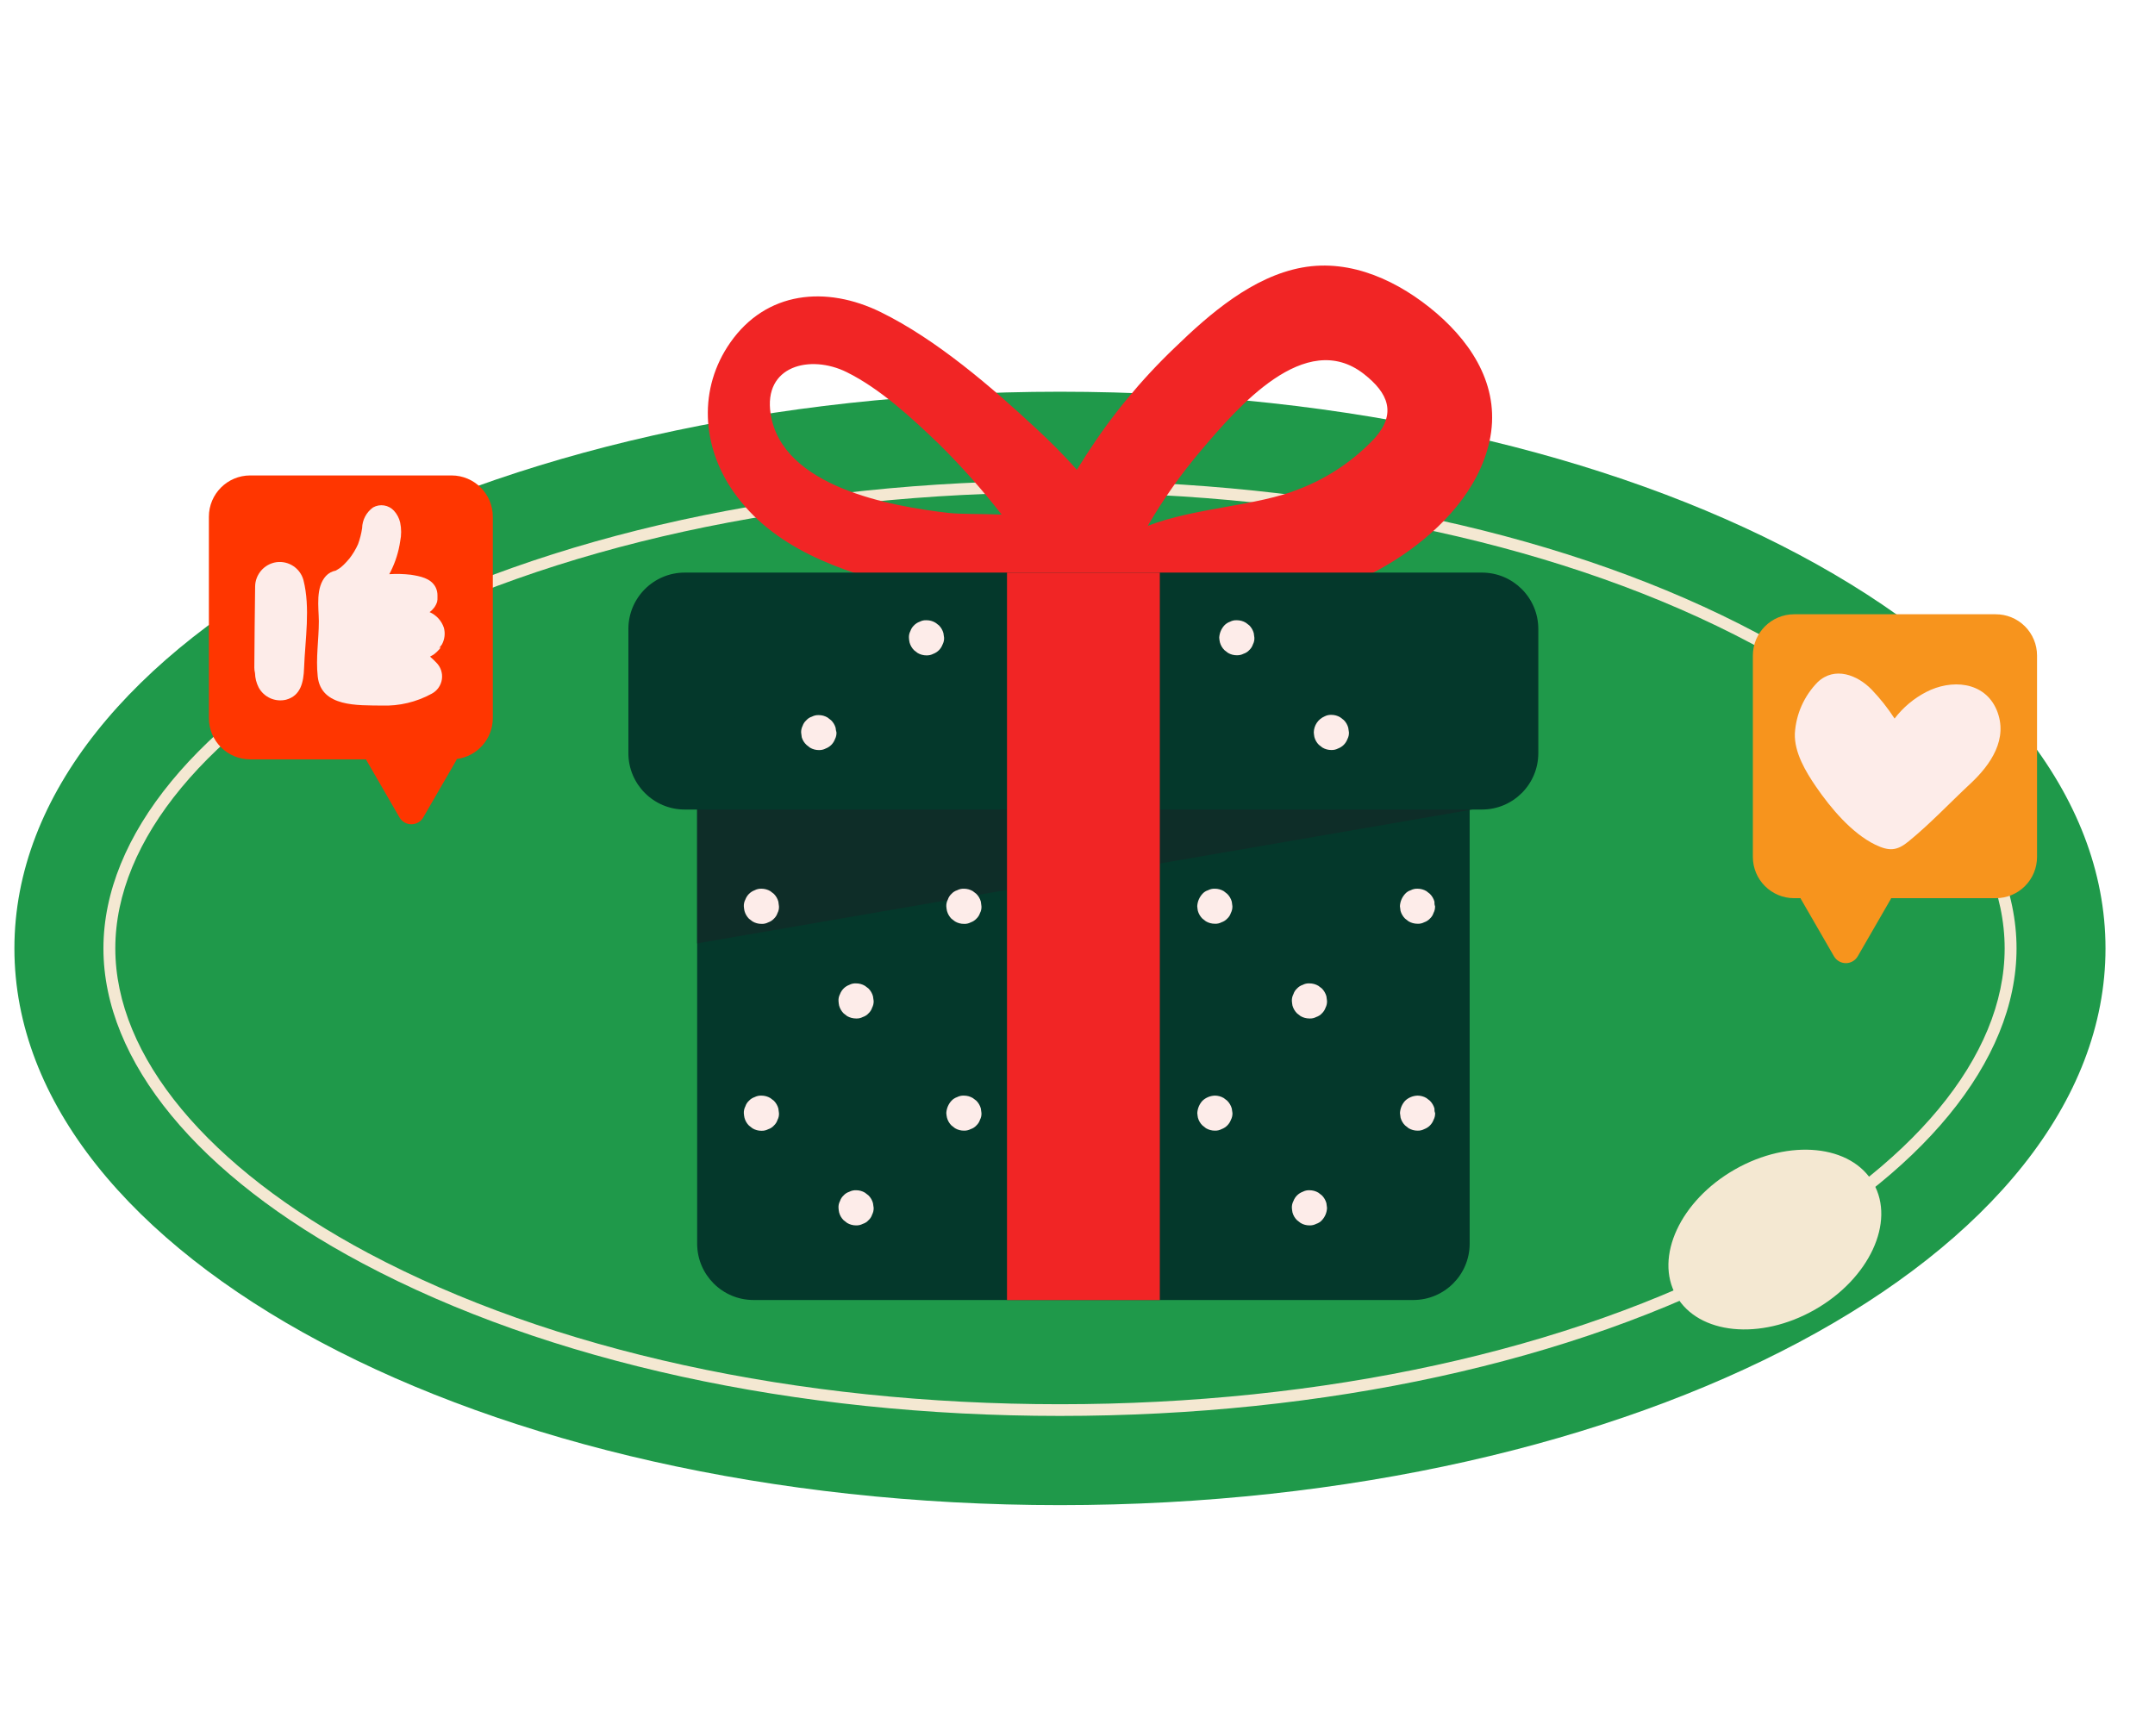
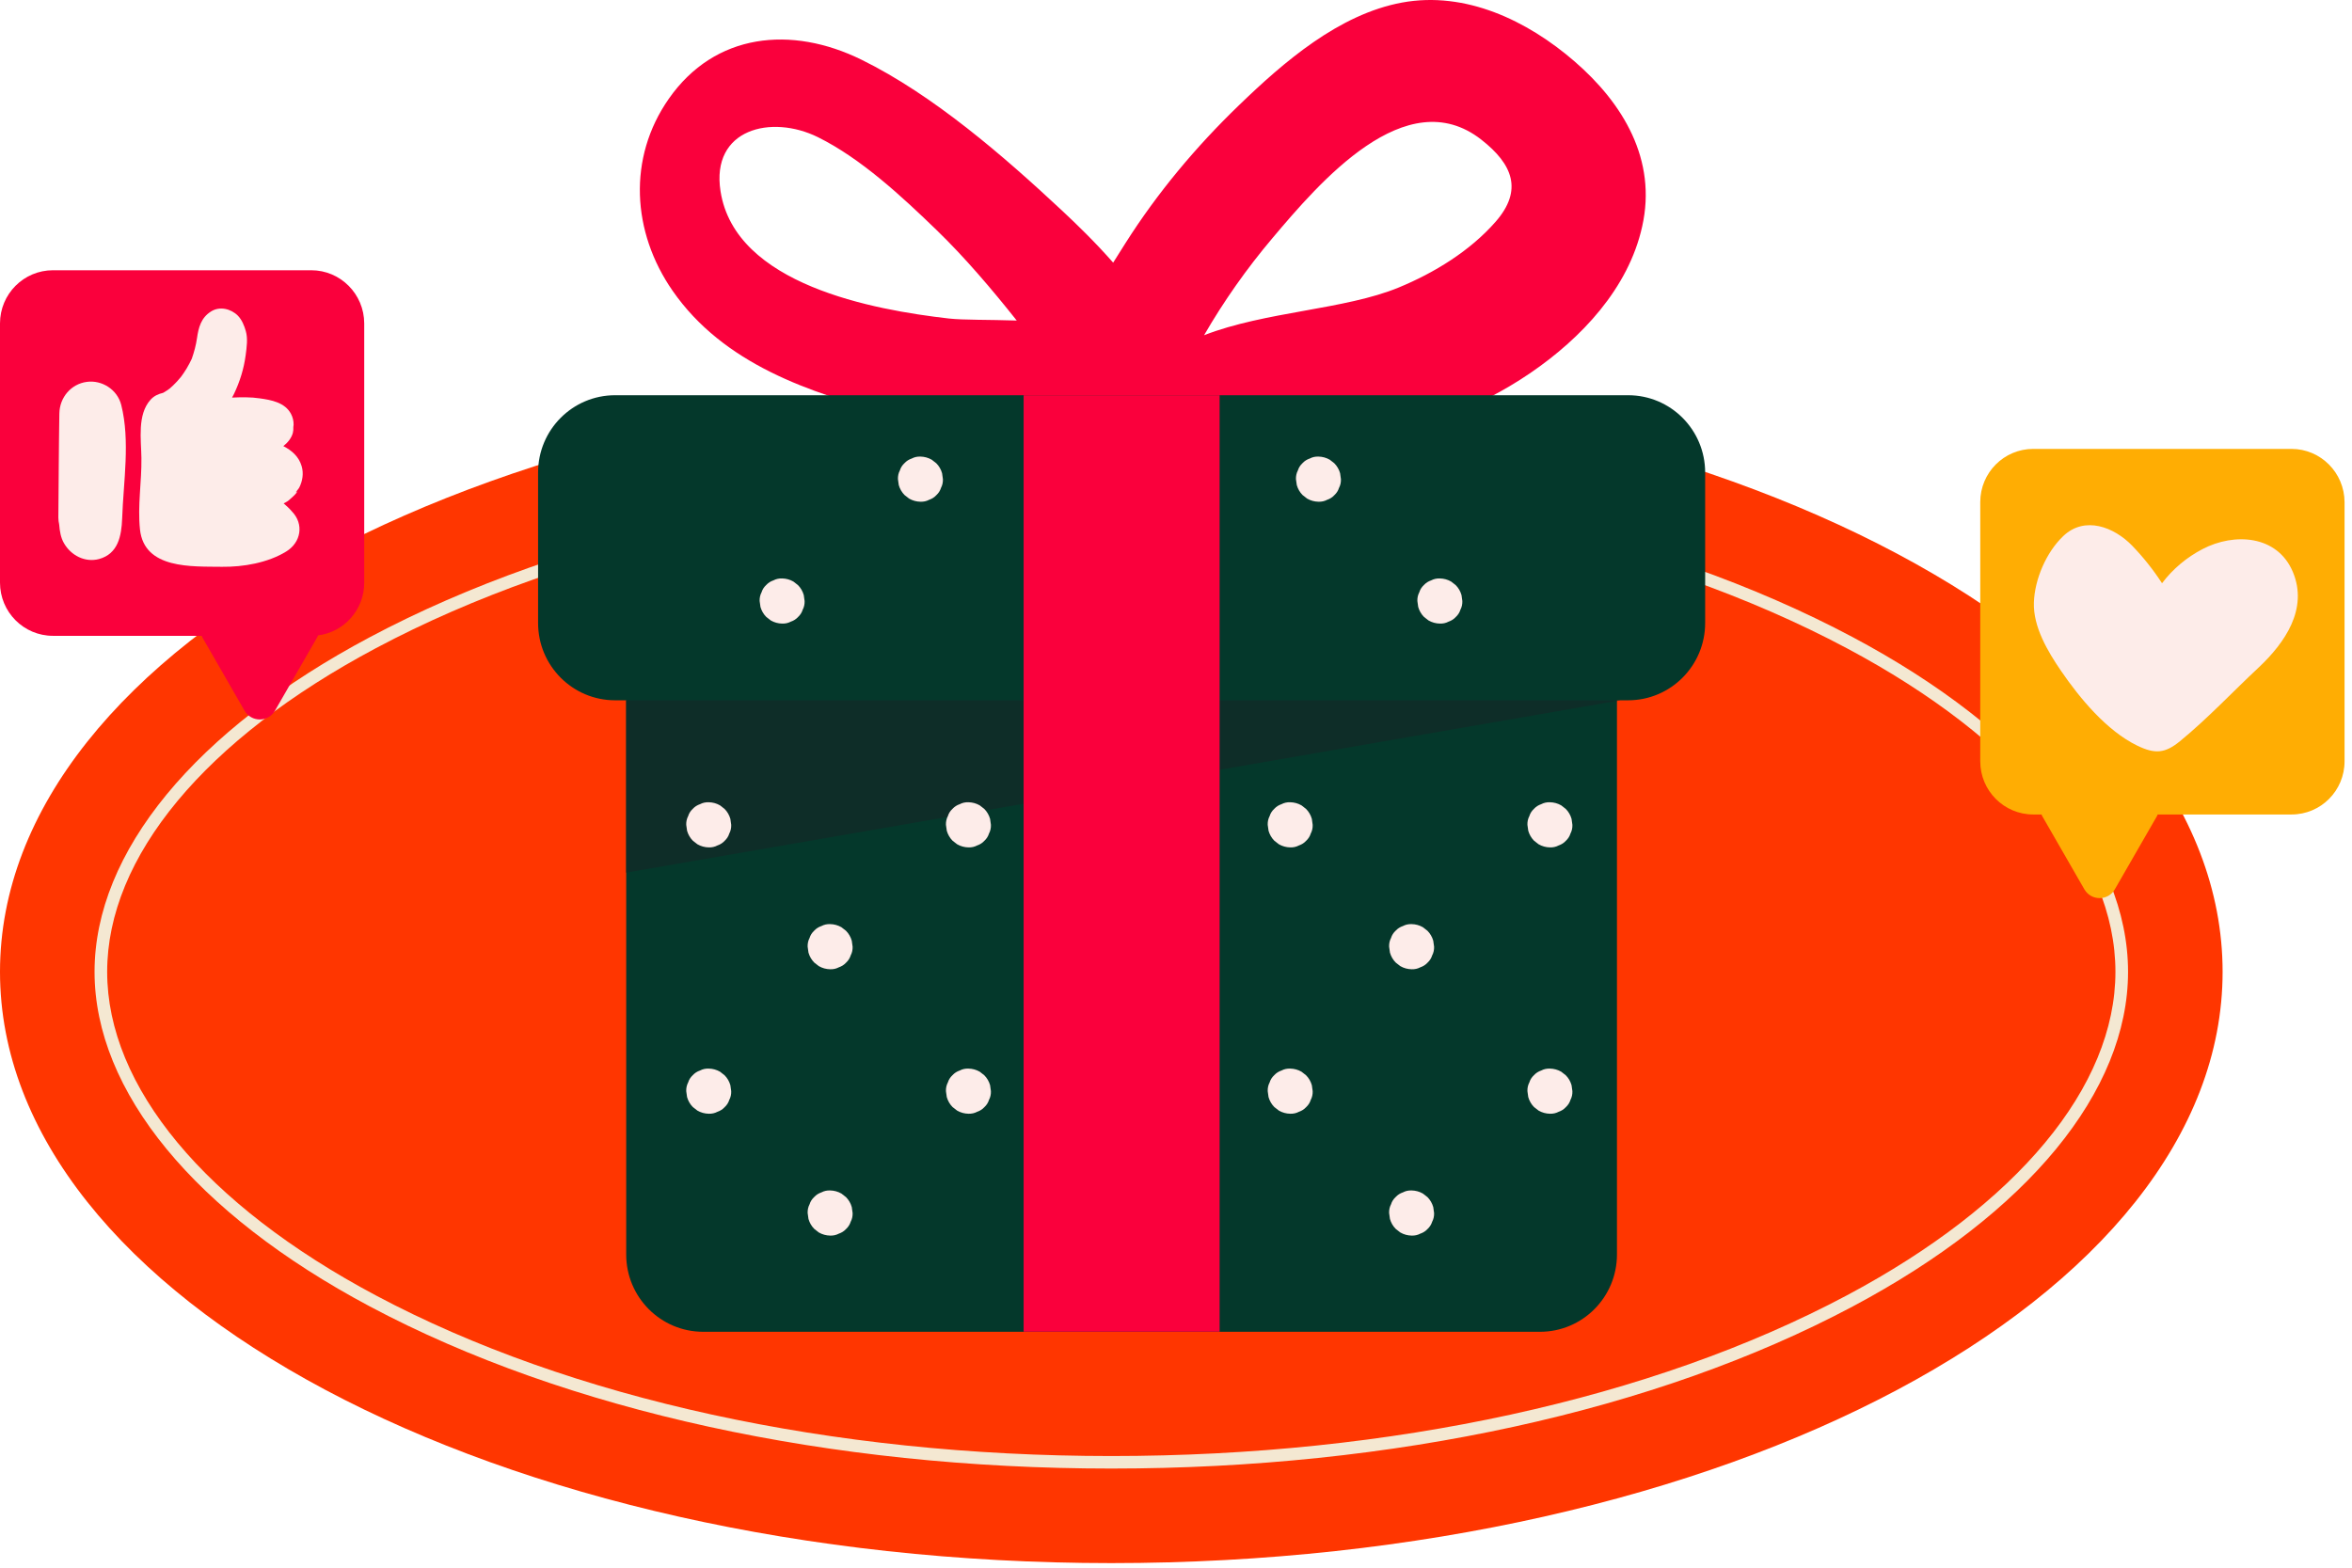
- <svg xmlns="http://www.w3.org/2000/svg" viewBox="0 0 350.04 281.87">
-   <defs>
-     <style>.cls-1{fill:#1f994a;}.cls-2{fill:#f4e8d2;}.cls-3{fill:#fdece9;}.cls-4{fill:#ff3600;}.cls-5{fill:#f12525;}.cls-6{fill:#04382b;}.cls-7{fill:#0e2d28;}.cls-8{fill:#f7941d;}</style>
-   </defs>
-   <g id="OBJECTS">
-     <ellipse class="cls-1" cx="172.17" cy="154.06" rx="169.83" ry="90.43" />
-     <path class="cls-2" d="M172.17,230c-43,0-83.26-8.8-113.29-24.79C32.14,191,16.8,172.35,16.8,154.06s15.34-36.95,42.08-51.19c30-16,70.26-24.79,113.29-24.79s83.27,8.8,113.3,24.79c26.74,14.24,42.08,32.9,42.08,51.19S312.21,191,285.47,205.25C255.44,221.24,215.21,230,172.17,230Zm0-150c-42.72,0-82.63,8.72-112.38,24.56-26.1,13.9-41.06,31.94-41.06,49.49s15,35.59,41.06,49.49c29.75,15.84,69.66,24.56,112.38,24.56s82.64-8.72,112.39-24.56c26.09-13.9,41.06-31.94,41.06-49.49s-15-35.59-41.06-49.49C254.81,88.73,214.9,80,172.17,80Z" />
-     <ellipse class="cls-2" cx="288.29" cy="201.37" rx="18.44" ry="13.11" transform="translate(-61.89 169.21) rotate(-29.69)" />
-     <path class="cls-3" d="M120.35,102.84a2.87,2.87,0,0,0-.73-1.26l-.58-.44a2.78,2.78,0,0,0-1.44-.39,2.09,2.09,0,0,0-1.1.24,2.31,2.31,0,0,0-.92.59,2.21,2.21,0,0,0-.59.92,2.09,2.09,0,0,0-.24,1.1l.1.76a2.87,2.87,0,0,0,.73,1.26l.58.45a2.83,2.83,0,0,0,1.44.39,2.2,2.2,0,0,0,1.1-.25,2.56,2.56,0,0,0,1.51-1.51,2.17,2.17,0,0,0,.25-1.1C120.42,103.35,120.39,103.1,120.35,102.84Z" />
-     <path class="cls-3" d="M236.54,102.84a2.87,2.87,0,0,0-.73-1.26l-.58-.44a2.81,2.81,0,0,0-1.44-.39,2.09,2.09,0,0,0-1.1.24,2.31,2.31,0,0,0-.92.59,3.22,3.22,0,0,0-.84,2l.11.76a2.87,2.87,0,0,0,.73,1.26l.58.45a2.78,2.78,0,0,0,1.44.39,2.2,2.2,0,0,0,1.1-.25,2.11,2.11,0,0,0,.92-.59,2.15,2.15,0,0,0,.59-.92,2.07,2.07,0,0,0,.24-1.1C236.61,103.35,236.58,103.1,236.54,102.84Z" />
-     <path class="cls-4" d="M158.37,105.55c1.37,4.65,2.48,6.21,5.78,8.13-3.3,1.93-4.41,3.48-5.78,8.13-1.37-4.65-2.47-6.2-5.78-8.13C155.9,111.76,157,110.2,158.37,105.55ZM173,121.08c2,1.18,2.72,2.15,3.57,5,.84-2.86,1.53-3.83,3.56-5-2-1.19-2.72-2.15-3.56-5C175.7,118.93,175,119.89,173,121.08ZM163.21,99.4c4.73,2.75,6.31,5,8.27,11.63,2-6.65,3.55-8.88,8.28-11.63-4.73-2.76-6.32-5-8.28-11.64C169.52,94.41,167.94,96.64,163.21,99.4Z" />
-     <path class="cls-5" d="M233.32,50.86c-6-5.13-13.79-8.87-21.82-7.4s-15,7.5-20.67,13a95.46,95.46,0,0,0-14.36,17.39c-.5.78-1,1.61-1.56,2.46-2.25-2.56-4.58-4.82-6.43-6.54-7.39-6.88-16.35-14.62-25.44-19.08-8.85-4.33-18.56-3.41-24.41,4.94-5.23,7.47-4.66,16.82.48,24.21,6.44,9.24,17.37,12.92,27.79,15.59,4.72,1.21,13.87,4.28,21.16,4.08a6.17,6.17,0,0,0,10.44.82c.11-.14.21-.3.32-.44.15.11.27.24.43.34,7.81,4.69,17.86,1,26.11-1,8-1.86,15.53-4.38,22.39-9,6.46-4.38,12.44-10.68,14.18-18.5C243.8,63.31,239.5,56.18,233.32,50.86ZM154.1,83.32c-9.54-1.09-27.06-4.25-28.92-16.06-1.24-7.89,6.45-9.72,12.33-6.82,5.47,2.7,10.67,7.51,15.05,11.73a117.52,117.52,0,0,1,10.13,11.41C159.15,83.46,155.91,83.53,154.1,83.32Zm69.24-12.19a33.16,33.16,0,0,1-12.27,8.29c-6.82,2.8-16.9,3-24.64,6a85.1,85.1,0,0,1,8.64-12.23c5.94-7,16.93-19.87,26.46-12.45C225.52,63.86,226.84,67.14,223.34,71.13Z" />
-     <rect class="cls-6" x="102.07" y="93.01" width="147.8" height="38.49" rx="9.16" />
-     <rect class="cls-6" x="113.24" y="116.1" width="125.48" height="95.07" rx="9.16" />
-     <polygon class="cls-7" points="239.17 131.5 113.24 131.5 113.24 153.24 239.17 131.5" />
-     <rect class="cls-5" x="163.57" y="93.01" width="24.82" height="118.17" />
-     <path class="cls-3" d="M153.24,102.84a2.87,2.87,0,0,0-.73-1.26l-.58-.44a2.78,2.78,0,0,0-1.44-.39,2.09,2.09,0,0,0-1.1.24,2.31,2.31,0,0,0-.92.59,2.21,2.21,0,0,0-.59.92,2.09,2.09,0,0,0-.24,1.1c0,.26.06.51.1.76a2.87,2.87,0,0,0,.73,1.26l.58.45a2.83,2.83,0,0,0,1.44.39,2.2,2.2,0,0,0,1.1-.25,2.56,2.56,0,0,0,1.51-1.51,2.17,2.17,0,0,0,.25-1.1C153.31,103.35,153.28,103.1,153.24,102.84Z" />
-     <path class="cls-3" d="M135.73,118.22A2.78,2.78,0,0,0,135,117l-.58-.45a2.78,2.78,0,0,0-1.44-.39,2.2,2.2,0,0,0-1.1.25,2,2,0,0,0-.91.59,2.13,2.13,0,0,0-.6.91,2.21,2.21,0,0,0-.24,1.1l.1.76A2.78,2.78,0,0,0,131,121l.57.45a2.83,2.83,0,0,0,1.44.39,2.17,2.17,0,0,0,1.1-.25,2.56,2.56,0,0,0,1.51-1.51,2.17,2.17,0,0,0,.25-1.1C135.79,118.72,135.76,118.47,135.73,118.22Z" />
-     <path class="cls-3" d="M203.65,102.84a2.87,2.87,0,0,0-.73-1.26l-.58-.44a2.81,2.81,0,0,0-1.44-.39,2.09,2.09,0,0,0-1.1.24,2.31,2.31,0,0,0-.92.59,3.22,3.22,0,0,0-.84,2c0,.26.07.51.11.76a2.87,2.87,0,0,0,.73,1.26l.58.45a2.78,2.78,0,0,0,1.44.39,2.2,2.2,0,0,0,1.1-.25,2.11,2.11,0,0,0,.92-.59,2.15,2.15,0,0,0,.59-.92,2.07,2.07,0,0,0,.24-1.1Z" />
-     <path class="cls-3" d="M219,118.22a2.76,2.76,0,0,0-.73-1.26l-.58-.45a2.78,2.78,0,0,0-1.44-.39,2.2,2.2,0,0,0-1.1.25,2.89,2.89,0,0,0-1.75,2.6c0,.26.07.51.1.76a2.76,2.76,0,0,0,.73,1.26l.58.45a2.83,2.83,0,0,0,1.44.39,2.2,2.2,0,0,0,1.1-.25,2.56,2.56,0,0,0,1.51-1.51,2.17,2.17,0,0,0,.25-1.1Z" />
-     <path class="cls-3" d="M200.08,146.46a2.83,2.83,0,0,0-.74-1.26l-.57-.45a2.84,2.84,0,0,0-1.45-.39,2.2,2.2,0,0,0-1.1.25,2,2,0,0,0-.91.59,3.22,3.22,0,0,0-.84,2c0,.25.07.5.1.76a2.89,2.89,0,0,0,.74,1.26l.57.44a2.83,2.83,0,0,0,1.44.39,2.07,2.07,0,0,0,1.1-.24,2.24,2.24,0,0,0,.92-.59,2.11,2.11,0,0,0,.59-.92,2.2,2.2,0,0,0,.25-1.1Z" />
-     <path class="cls-3" d="M233,146.46a2.83,2.83,0,0,0-.74-1.26l-.57-.45a2.84,2.84,0,0,0-1.45-.39,2.2,2.2,0,0,0-1.1.25,2,2,0,0,0-.91.59,3.22,3.22,0,0,0-.84,2l.1.76a2.89,2.89,0,0,0,.74,1.26l.57.44a2.83,2.83,0,0,0,1.44.39,2.07,2.07,0,0,0,1.1-.24,2.24,2.24,0,0,0,.92-.59,2.11,2.11,0,0,0,.59-.92,2.2,2.2,0,0,0,.25-1.1C233,147,233,146.71,233,146.46Z" />
-     <path class="cls-3" d="M215.45,161.83a3,3,0,0,0-.73-1.26l-.58-.44a2.83,2.83,0,0,0-1.44-.39,2.07,2.07,0,0,0-1.1.24,2.15,2.15,0,0,0-.92.59,2.11,2.11,0,0,0-.59.92,2.2,2.2,0,0,0-.25,1.1c0,.25.07.51.1.76a2.89,2.89,0,0,0,.74,1.26l.58.45a2.87,2.87,0,0,0,1.44.38,2.09,2.09,0,0,0,1.1-.24,2.21,2.21,0,0,0,.92-.59,2.31,2.31,0,0,0,.59-.92,2.19,2.19,0,0,0,.24-1.1Z" />
-     <path class="cls-3" d="M200.08,180.06a2.89,2.89,0,0,0-.74-1.26l-.57-.44a2.84,2.84,0,0,0-1.45-.39,3.08,3.08,0,0,0-2,.83,3.22,3.22,0,0,0-.84,2c0,.26.07.51.1.76a2.78,2.78,0,0,0,.74,1.26l.57.45a2.83,2.83,0,0,0,1.44.39,2.17,2.17,0,0,0,1.1-.25,2.56,2.56,0,0,0,1.51-1.51,2.17,2.17,0,0,0,.25-1.1Z" />
-     <path class="cls-3" d="M233,180.06a2.89,2.89,0,0,0-.74-1.26l-.57-.44a2.84,2.84,0,0,0-1.45-.39,3.08,3.08,0,0,0-2,.83,3.22,3.22,0,0,0-.84,2l.1.76a2.78,2.78,0,0,0,.74,1.26l.57.45a2.83,2.83,0,0,0,1.44.39,2.17,2.17,0,0,0,1.1-.25,2.56,2.56,0,0,0,1.51-1.51,2.17,2.17,0,0,0,.25-1.1C233,180.57,233,180.32,233,180.06Z" />
-     <path class="cls-3" d="M215.45,195.44a2.85,2.85,0,0,0-.73-1.26l-.58-.45a2.83,2.83,0,0,0-1.44-.39,2.17,2.17,0,0,0-1.1.25,2.56,2.56,0,0,0-1.51,1.51,2.17,2.17,0,0,0-.25,1.1c0,.25.07.5.1.75a2.78,2.78,0,0,0,.74,1.26l.58.45a2.78,2.78,0,0,0,1.44.39,2.2,2.2,0,0,0,1.1-.25,2.11,2.11,0,0,0,.92-.59,3.08,3.08,0,0,0,.83-2Z" />
-     <path class="cls-3" d="M126.43,146.46a2.81,2.81,0,0,0-.73-1.26l-.58-.45a2.83,2.83,0,0,0-1.44-.39,2.2,2.2,0,0,0-1.1.25,2.56,2.56,0,0,0-1.51,1.51,2.17,2.17,0,0,0-.25,1.1c0,.25.07.5.11.76a2.87,2.87,0,0,0,.73,1.26l.58.44a2.78,2.78,0,0,0,1.44.39,2.09,2.09,0,0,0,1.1-.24,2.31,2.31,0,0,0,.92-.59,2.21,2.21,0,0,0,.59-.92,2.09,2.09,0,0,0,.24-1.1C126.5,147,126.47,146.71,126.43,146.46Z" />
-     <path class="cls-3" d="M159.32,146.46a2.81,2.81,0,0,0-.73-1.26l-.58-.45a2.83,2.83,0,0,0-1.44-.39,2.2,2.2,0,0,0-1.1.25,2.11,2.11,0,0,0-.92.59,2.15,2.15,0,0,0-.59.92,2.17,2.17,0,0,0-.25,1.1c0,.25.07.5.11.76a2.87,2.87,0,0,0,.73,1.26l.58.44a2.78,2.78,0,0,0,1.44.39,2.09,2.09,0,0,0,1.1-.24,2.31,2.31,0,0,0,.92-.59,2.21,2.21,0,0,0,.59-.92,2.09,2.09,0,0,0,.24-1.1C159.39,147,159.36,146.71,159.32,146.46Z" />
-     <path class="cls-3" d="M141.8,161.83a2.87,2.87,0,0,0-.73-1.26l-.58-.44a2.78,2.78,0,0,0-1.44-.39,2.09,2.09,0,0,0-1.1.24,2.56,2.56,0,0,0-1.51,1.51,2.09,2.09,0,0,0-.24,1.1c0,.25.06.51.1.76a2.87,2.87,0,0,0,.73,1.26l.58.45a2.92,2.92,0,0,0,1.44.38,2.09,2.09,0,0,0,1.1-.24,2.15,2.15,0,0,0,.92-.59,2.11,2.11,0,0,0,.59-.92,2.2,2.2,0,0,0,.25-1.1C141.87,162.34,141.84,162.08,141.8,161.83Z" />
-     <path class="cls-3" d="M126.43,180.06a2.87,2.87,0,0,0-.73-1.26c-.2-.14-.39-.29-.58-.44a2.83,2.83,0,0,0-1.44-.39,2.19,2.19,0,0,0-1.1.24,2.24,2.24,0,0,0-.92.59,2.11,2.11,0,0,0-.59.92,2.2,2.2,0,0,0-.25,1.1c0,.26.07.51.11.76a2.76,2.76,0,0,0,.73,1.26l.58.45a2.78,2.78,0,0,0,1.44.39,2.2,2.2,0,0,0,1.1-.25,2.11,2.11,0,0,0,.92-.59,2.15,2.15,0,0,0,.59-.92,2.07,2.07,0,0,0,.24-1.1C126.5,180.57,126.47,180.32,126.43,180.06Z" />
-     <path class="cls-3" d="M159.32,180.06a2.87,2.87,0,0,0-.73-1.26l-.58-.44a2.83,2.83,0,0,0-1.44-.39,2.19,2.19,0,0,0-1.1.24,2.31,2.31,0,0,0-.92.59,3.22,3.22,0,0,0-.84,2c0,.26.07.51.11.76a2.76,2.76,0,0,0,.73,1.26l.58.45a2.78,2.78,0,0,0,1.44.39,2.2,2.2,0,0,0,1.1-.25,2.11,2.11,0,0,0,.92-.59,2.15,2.15,0,0,0,.59-.92,2.07,2.07,0,0,0,.24-1.1C159.39,180.57,159.36,180.32,159.32,180.06Z" />
-     <path class="cls-3" d="M141.8,195.44a2.76,2.76,0,0,0-.73-1.26l-.58-.45a2.78,2.78,0,0,0-1.44-.39,2.2,2.2,0,0,0-1.1.25,2.11,2.11,0,0,0-.92.59,2.15,2.15,0,0,0-.59.92,2.07,2.07,0,0,0-.24,1.1c0,.25.06.5.1.75a2.76,2.76,0,0,0,.73,1.26l.58.45a2.83,2.83,0,0,0,1.44.39,2.2,2.2,0,0,0,1.1-.25,2.06,2.06,0,0,0,.92-.59,2,2,0,0,0,.59-.91,2.2,2.2,0,0,0,.25-1.1C141.87,195.94,141.84,195.69,141.8,195.44Z" />
-     <path class="cls-4" d="M73.34,77.23H40.63a6.71,6.71,0,0,0-6.7,6.71v32.71a6.7,6.7,0,0,0,6.7,6.7H59.47c0,.06,0,.12.07.18l5.35,9.25a2.23,2.23,0,0,0,3.86,0l5.35-9.25a2.34,2.34,0,0,0,.09-.24,6.71,6.71,0,0,0,5.86-6.64V83.94A6.71,6.71,0,0,0,73.34,77.23Z" />
-     <path class="cls-8" d="M324.14,99.78H291.43a6.71,6.71,0,0,0-6.71,6.7v32.71a6.71,6.71,0,0,0,6.71,6.71h1.05c0,.06,0,.12.07.18l5.34,9.25a2.23,2.23,0,0,0,3.87,0l5.34-9.25a1.42,1.42,0,0,0,.08-.18h17a6.7,6.7,0,0,0,6.7-6.71V106.48A6.7,6.7,0,0,0,324.14,99.78Z" />
-     <path class="cls-3" d="M324.32,115.32c-2-4.7-7.43-5-11.45-2.91a15.25,15.25,0,0,0-5.13,4.31A31.75,31.75,0,0,0,304,112c-2.31-2.37-6-3.8-8.75-1.2a13,13,0,0,0-3.71,8.36c-.1,3.07,1.76,6.19,3.45,8.65,2.37,3.44,5.76,7.52,9.61,9.4,2.28,1.1,3.55,1,5.43-.55,3.54-2.89,6.67-6.24,10-9.34S326.27,120,324.32,115.32Z" />
-     <path class="cls-3" d="M49.29,94.23a4,4,0,0,0-4.39-2.91,4.05,4.05,0,0,0-3.46,4c-.07,4.38-.09,8.75-.13,13.13a3.72,3.72,0,0,0,.11.88,5.46,5.46,0,0,0,.59,2.33,4,4,0,0,0,4.45,2c2.42-.65,2.85-2.9,2.93-5.12C49.56,103.91,50.44,98.76,49.29,94.23Z" />
-     <path class="cls-3" d="M69.85,106.66a4.88,4.88,0,0,0,.55-.31c.07,0,1.31-1.1,1.11-1.17l0-.07-.18.19c0-.09.37-.45.47-.65a3.67,3.67,0,0,0,.3-2.68,4.23,4.23,0,0,0-2.32-2.54A3.24,3.24,0,0,0,71,97.76a2.58,2.58,0,0,0,.06-.73c0-.09,0-.19,0-.31a2.87,2.87,0,0,0-.32-1.36c-.77-1.45-2.51-1.76-4-2a19.54,19.54,0,0,0-3.51-.09c.08-.16.17-.3.24-.46A16.15,16.15,0,0,0,65,87.94a7.51,7.51,0,0,0,0-3.06,4.27,4.27,0,0,0-1-1.91,2.77,2.77,0,0,0-3.41-.54,4.26,4.26,0,0,0-1.77,3.37,13.48,13.48,0,0,1-.66,2.59c-.09.21-.19.41-.29.6a10.83,10.83,0,0,1-.74,1.23l-.33.45-.05.06a12.27,12.27,0,0,1-.91,1l-.48.43c-.24.17-.48.33-.74.48l-.09.05a2.9,2.9,0,0,0-1.59.87c-1.7,1.88-1.18,5-1.15,7.34,0,3-.51,6-.18,9,.55,5,6.58,4.65,10.4,4.71a15.75,15.75,0,0,0,8.12-1.93,3.17,3.17,0,0,0,.72-5.07A12,12,0,0,0,69.85,106.66Z" />
-   </g>
+ <svg xmlns="http://www.w3.org/2000/svg" width="309" height="206" viewBox="0 0 309 206" fill="none">
+   <path d="M146 205.398C226.634 205.398 292 170.611 292 127.699C292 84.787 226.634 50 146 50C65.366 50 0 84.787 0 127.699C0 170.611 65.366 205.398 146 205.398Z" fill="#FF3600" />
+   <path d="M146 192.974C109.008 192.974 74.415 185.408 48.6 171.676C25.604 159.436 12.422 143.407 12.422 127.699C12.422 111.982 25.604 95.953 48.6 83.722C74.415 69.99 108.999 62.424 146 62.424C182.992 62.424 217.586 69.99 243.401 83.722C266.396 95.963 279.578 111.991 279.578 127.699C279.578 143.416 266.396 159.445 243.401 171.676C217.586 185.418 182.992 192.974 146 192.974ZM146 64.071C109.274 64.071 74.955 71.563 49.378 85.176C26.941 97.115 14.079 112.613 14.079 127.699C14.079 142.785 26.95 158.283 49.378 170.222C74.955 183.835 109.264 191.328 146 191.328C182.727 191.328 217.046 183.835 242.622 170.222C265.059 158.283 277.921 142.785 277.921 127.699C277.921 112.613 265.05 97.115 242.622 85.176C217.037 71.563 182.727 64.071 146 64.071Z" fill="#F4E8D2" />
+   <path d="M129.092 64.998C130.505 69.832 131.665 71.463 135.089 73.459C131.665 75.466 130.517 77.085 129.092 81.92C127.678 77.085 126.518 75.455 123.094 73.459C126.518 71.463 127.667 69.844 129.092 64.998ZM144.235 81.166C146.356 82.408 147.063 83.406 147.936 86.389C148.808 83.406 149.526 82.397 151.636 81.166C149.515 79.924 148.808 78.926 147.936 75.943C147.063 78.926 146.356 79.935 144.235 81.166ZM134.106 58.588C139.011 61.46 140.656 63.778 142.689 70.709C144.721 63.789 146.367 61.46 151.271 58.588C146.367 55.716 144.721 53.398 142.689 46.467C140.656 53.398 139.011 55.716 134.106 58.588Z" fill="#FF3600" />
+   <path d="M206.832 8.043C200.646 2.698 192.539 -1.194 184.199 0.336C175.904 1.866 168.658 8.143 162.759 13.843C157.126 19.276 152.056 25.331 147.859 31.952C147.34 32.772 146.798 33.626 146.246 34.513C143.915 31.852 141.485 29.501 139.563 27.704C131.898 20.541 122.608 12.479 113.175 7.843C103.996 3.33 93.922 4.295 87.858 12.989C82.435 20.762 83.02 30.499 88.355 38.195C95.027 47.82 106.371 51.646 117.185 54.43C122.078 55.694 131.566 58.887 139.133 58.688C141.231 62.536 146.633 63.667 149.957 59.531C150.079 59.386 150.178 59.22 150.289 59.076C150.443 59.198 150.565 59.331 150.731 59.431C158.827 64.321 169.254 60.429 177.804 58.444C186.132 56.503 193.92 53.875 201.033 49.029C207.727 44.46 213.946 37.907 215.746 29.756C217.712 21.006 213.25 13.588 206.832 8.043ZM124.663 41.854C114.766 40.723 96.584 37.43 94.662 25.132C93.37 16.915 101.356 15.007 107.453 18.023C113.131 20.829 118.521 25.852 123.061 30.244C126.772 33.837 130.307 38.006 133.577 42.12C129.898 41.998 126.54 42.065 124.663 41.854ZM196.482 29.146C193.124 32.983 188.408 35.866 183.746 37.785C176.677 40.701 166.217 40.923 158.187 44.05C160.793 39.548 163.809 35.267 167.156 31.308C173.308 24.023 184.718 10.616 194.604 18.345C198.747 21.583 200.116 24.999 196.482 29.146Z" fill="#FA003C" />
+   <path d="M213.901 92.022H80.811C75.222 92.022 70.693 87.476 70.693 81.864V62.092C70.693 56.481 75.222 51.934 80.811 51.934H213.901C219.49 51.934 224.019 56.481 224.019 62.092V81.864C224.019 87.476 219.479 92.022 213.901 92.022Z" fill="#04382B" />
+   <path d="M202.314 75.987H92.387C86.798 75.987 82.269 80.534 82.269 86.145V164.846C82.269 170.457 86.798 175.003 92.387 175.003H202.314C207.904 175.003 212.432 170.457 212.432 164.846V86.145C212.432 80.534 207.904 75.987 202.314 75.987Z" fill="#04382B" />
+   <path d="M212.907 92.022H82.269V114.667L212.907 92.022Z" fill="#0E2D28" />
+   <path d="M160.23 51.934H134.482V174.992H160.23V51.934Z" fill="#FA003C" />
+   <path d="M123.768 62.181C123.624 61.682 123.37 61.238 123.006 60.873C122.807 60.717 122.608 60.562 122.409 60.407C121.945 60.141 121.448 60.008 120.918 59.996C120.509 59.985 120.134 60.063 119.78 60.252C119.416 60.373 119.095 60.573 118.83 60.861C118.543 61.127 118.333 61.449 118.223 61.815C118.035 62.17 117.958 62.547 117.969 62.957C118.002 63.223 118.035 63.489 118.079 63.745C118.223 64.244 118.477 64.687 118.841 65.053C119.04 65.208 119.239 65.364 119.438 65.519C119.902 65.785 120.399 65.918 120.929 65.929C121.338 65.94 121.713 65.863 122.067 65.674C122.431 65.552 122.752 65.353 123.017 65.064C123.304 64.798 123.514 64.477 123.624 64.111C123.812 63.756 123.889 63.379 123.878 62.968C123.845 62.702 123.801 62.447 123.768 62.181Z" fill="#FDECE9" />
+   <path d="M105.597 78.194C105.454 77.695 105.2 77.251 104.835 76.885C104.636 76.73 104.438 76.575 104.239 76.42C103.775 76.153 103.278 76.02 102.748 76.009C102.339 75.998 101.963 76.076 101.61 76.264C101.245 76.386 100.925 76.586 100.66 76.874C100.373 77.14 100.163 77.462 100.052 77.828C99.865 78.183 99.787 78.56 99.798 78.97C99.832 79.236 99.865 79.502 99.909 79.757C100.052 80.257 100.306 80.7 100.671 81.066C100.87 81.221 101.069 81.376 101.267 81.532C101.731 81.798 102.228 81.931 102.759 81.942C103.167 81.953 103.543 81.876 103.896 81.687C104.261 81.565 104.581 81.365 104.846 81.077C105.133 80.811 105.343 80.489 105.454 80.124C105.642 79.769 105.719 79.392 105.708 78.981C105.664 78.715 105.631 78.449 105.597 78.194Z" fill="#FDECE9" />
+   <path d="M176.058 62.181C175.915 61.682 175.661 61.238 175.296 60.873C175.097 60.717 174.899 60.562 174.7 60.407C174.236 60.141 173.739 60.008 173.209 59.996C172.8 59.985 172.424 60.063 172.071 60.252C171.706 60.373 171.386 60.573 171.121 60.861C170.834 61.127 170.624 61.449 170.513 61.815C170.326 62.17 170.248 62.547 170.259 62.957C170.292 63.223 170.326 63.489 170.37 63.745C170.513 64.244 170.767 64.687 171.132 65.053C171.331 65.208 171.53 65.364 171.728 65.519C172.192 65.785 172.689 65.918 173.22 65.929C173.628 65.94 174.004 65.863 174.357 65.674C174.722 65.552 175.042 65.353 175.307 65.064C175.594 64.798 175.804 64.477 175.915 64.111C176.103 63.756 176.18 63.379 176.169 62.968C176.136 62.702 176.091 62.447 176.058 62.181Z" fill="#FDECE9" />
+   <path d="M192.009 78.194C191.865 77.695 191.611 77.251 191.246 76.885C191.048 76.73 190.849 76.575 190.65 76.42C190.186 76.153 189.689 76.02 189.159 76.009C188.75 75.998 188.374 76.076 188.021 76.264C187.657 76.386 187.336 76.586 187.071 76.874C186.784 77.14 186.574 77.462 186.464 77.828C186.276 78.183 186.198 78.56 186.21 78.97C186.243 79.236 186.276 79.502 186.32 79.757C186.464 80.257 186.718 80.7 187.082 81.066C187.281 81.221 187.48 81.376 187.679 81.532C188.143 81.798 188.64 81.931 189.17 81.942C189.578 81.953 189.954 81.876 190.307 81.687C190.672 81.565 190.992 81.365 191.257 81.077C191.545 80.811 191.754 80.489 191.865 80.124C192.053 79.769 192.13 79.392 192.119 78.981C192.075 78.715 192.042 78.449 192.009 78.194Z" fill="#FDECE9" />
+   <path d="M172.347 107.603C172.203 107.104 171.949 106.66 171.585 106.294C171.386 106.139 171.187 105.984 170.988 105.828C170.524 105.562 170.027 105.429 169.497 105.418C169.088 105.407 168.713 105.485 168.359 105.673C167.995 105.795 167.675 105.995 167.409 106.283C167.122 106.549 166.912 106.871 166.802 107.237C166.614 107.592 166.537 107.969 166.548 108.379C166.581 108.645 166.614 108.911 166.658 109.166C166.802 109.665 167.056 110.109 167.421 110.475C167.619 110.63 167.818 110.785 168.017 110.94C168.481 111.207 168.978 111.34 169.508 111.351C169.917 111.362 170.292 111.284 170.646 111.096C171.01 110.974 171.331 110.774 171.596 110.486C171.883 110.22 172.093 109.898 172.203 109.532C172.391 109.177 172.468 108.8 172.457 108.39C172.424 108.124 172.391 107.869 172.347 107.603Z" fill="#FDECE9" />
+   <path d="M206.468 107.603C206.324 107.104 206.07 106.66 205.705 106.294C205.507 106.139 205.308 105.984 205.109 105.828C204.645 105.562 204.148 105.429 203.618 105.418C203.209 105.407 202.833 105.485 202.48 105.673C202.116 105.795 201.795 105.995 201.53 106.283C201.243 106.549 201.033 106.871 200.923 107.237C200.735 107.592 200.657 107.969 200.669 108.379C200.702 108.645 200.735 108.911 200.779 109.166C200.923 109.665 201.177 110.109 201.541 110.475C201.74 110.63 201.939 110.785 202.138 110.94C202.602 111.207 203.099 111.34 203.629 111.351C204.037 111.362 204.413 111.284 204.766 111.096C205.131 110.974 205.451 110.774 205.716 110.486C206.004 110.22 206.213 109.898 206.324 109.532C206.512 109.177 206.589 108.8 206.578 108.39C206.545 108.124 206.512 107.869 206.468 107.603Z" fill="#FDECE9" />
+   <path d="M188.297 123.616C188.154 123.117 187.899 122.673 187.535 122.307C187.336 122.152 187.137 121.997 186.939 121.841C186.475 121.575 185.978 121.442 185.447 121.431C185.039 121.42 184.663 121.498 184.31 121.686C183.945 121.808 183.625 122.008 183.36 122.296C183.072 122.562 182.863 122.884 182.752 123.25C182.564 123.604 182.487 123.981 182.498 124.392C182.531 124.658 182.564 124.924 182.609 125.179C182.752 125.678 183.006 126.122 183.371 126.488C183.57 126.643 183.768 126.798 183.967 126.953C184.431 127.22 184.928 127.353 185.458 127.364C185.867 127.375 186.243 127.297 186.596 127.109C186.961 126.987 187.281 126.787 187.546 126.499C187.833 126.233 188.043 125.911 188.154 125.545C188.341 125.19 188.419 124.813 188.408 124.403C188.374 124.137 188.33 123.871 188.297 123.616Z" fill="#FDECE9" />
+   <path d="M172.347 142.6C172.203 142.101 171.949 141.658 171.585 141.292C171.386 141.137 171.187 140.981 170.988 140.826C170.524 140.56 170.027 140.427 169.497 140.416C169.088 140.405 168.713 140.482 168.359 140.671C167.995 140.793 167.675 140.992 167.409 141.281C167.122 141.547 166.912 141.869 166.802 142.234C166.614 142.589 166.537 142.966 166.548 143.377C166.581 143.643 166.614 143.909 166.658 144.164C166.802 144.663 167.056 145.107 167.421 145.473C167.619 145.628 167.818 145.783 168.017 145.938C168.481 146.204 168.978 146.338 169.508 146.349C169.917 146.36 170.292 146.282 170.646 146.094C171.01 145.972 171.331 145.772 171.596 145.484C171.883 145.217 172.093 144.896 172.203 144.53C172.391 144.175 172.468 143.798 172.457 143.388C172.424 143.122 172.391 142.867 172.347 142.6Z" fill="#FDECE9" />
+   <path d="M206.468 142.6C206.324 142.101 206.07 141.658 205.705 141.292C205.507 141.137 205.308 140.981 205.109 140.826C204.645 140.56 204.148 140.427 203.618 140.416C203.209 140.405 202.833 140.482 202.48 140.671C202.116 140.793 201.795 140.992 201.53 141.281C201.243 141.547 201.033 141.869 200.923 142.234C200.735 142.589 200.657 142.966 200.669 143.377C200.702 143.643 200.735 143.909 200.779 144.164C200.923 144.663 201.177 145.107 201.541 145.473C201.74 145.628 201.939 145.783 202.138 145.938C202.602 146.204 203.099 146.338 203.629 146.349C204.037 146.36 204.413 146.282 204.766 146.094C205.131 145.972 205.451 145.772 205.716 145.484C206.004 145.217 206.213 144.896 206.324 144.53C206.512 144.175 206.589 143.798 206.578 143.388C206.545 143.122 206.512 142.867 206.468 142.6Z" fill="#FDECE9" />
+   <path d="M188.297 158.613C188.154 158.114 187.899 157.671 187.535 157.305C187.336 157.15 187.137 156.994 186.939 156.839C186.475 156.573 185.978 156.44 185.447 156.429C185.039 156.418 184.663 156.495 184.31 156.684C183.945 156.806 183.625 157.005 183.36 157.294C183.072 157.56 182.863 157.881 182.752 158.247C182.564 158.602 182.487 158.979 182.498 159.39C182.531 159.656 182.564 159.922 182.609 160.177C182.752 160.676 183.006 161.12 183.371 161.485C183.57 161.641 183.768 161.796 183.967 161.951C184.431 162.217 184.928 162.35 185.458 162.362C185.867 162.373 186.243 162.295 186.596 162.106C186.961 161.984 187.281 161.785 187.546 161.497C187.833 161.23 188.043 160.909 188.154 160.543C188.341 160.188 188.419 159.811 188.408 159.401C188.374 159.135 188.33 158.868 188.297 158.613Z" fill="#FDECE9" />
+   <path d="M95.954 107.603C95.811 107.104 95.557 106.66 95.192 106.294C94.993 106.139 94.794 105.984 94.596 105.828C94.132 105.562 93.635 105.429 93.105 105.418C92.696 105.407 92.32 105.485 91.967 105.673C91.602 105.795 91.282 105.995 91.017 106.283C90.73 106.549 90.52 106.871 90.409 107.237C90.222 107.592 90.144 107.969 90.155 108.379C90.189 108.645 90.222 108.911 90.266 109.166C90.409 109.665 90.663 110.109 91.028 110.475C91.227 110.63 91.426 110.785 91.624 110.94C92.088 111.207 92.585 111.34 93.116 111.351C93.524 111.362 93.9 111.284 94.253 111.096C94.618 110.974 94.938 110.774 95.203 110.486C95.49 110.22 95.7 109.898 95.811 109.532C95.999 109.177 96.076 108.8 96.065 108.39C96.032 108.124 95.987 107.869 95.954 107.603Z" fill="#FDECE9" />
+   <path d="M130.075 107.603C129.931 107.104 129.677 106.66 129.313 106.294C129.114 106.139 128.915 105.984 128.716 105.828C128.252 105.562 127.755 105.429 127.225 105.418C126.816 105.407 126.441 105.485 126.087 105.673C125.723 105.795 125.403 105.995 125.138 106.283C124.85 106.549 124.64 106.871 124.53 107.237C124.342 107.592 124.265 107.969 124.276 108.379C124.309 108.645 124.342 108.911 124.386 109.166C124.53 109.665 124.784 110.109 125.149 110.475C125.347 110.63 125.546 110.785 125.745 110.94C126.209 111.207 126.706 111.34 127.236 111.351C127.645 111.362 128.02 111.284 128.374 111.096C128.738 110.974 129.059 110.774 129.324 110.486C129.611 110.22 129.821 109.898 129.931 109.532C130.119 109.177 130.196 108.8 130.185 108.39C130.141 108.124 130.108 107.869 130.075 107.603Z" fill="#FDECE9" />
+   <path d="M111.905 123.616C111.761 123.117 111.507 122.673 111.142 122.307C110.944 122.152 110.745 121.997 110.546 121.841C110.082 121.575 109.585 121.442 109.055 121.431C108.646 121.42 108.27 121.498 107.917 121.686C107.553 121.808 107.232 122.008 106.967 122.296C106.68 122.562 106.47 122.884 106.36 123.25C106.172 123.604 106.094 123.981 106.106 124.392C106.139 124.658 106.172 124.924 106.216 125.179C106.36 125.678 106.614 126.122 106.978 126.488C107.177 126.643 107.376 126.798 107.575 126.953C108.039 127.22 108.536 127.353 109.066 127.364C109.474 127.375 109.85 127.297 110.203 127.109C110.568 126.987 110.888 126.787 111.153 126.499C111.441 126.233 111.65 125.911 111.761 125.545C111.949 125.19 112.026 124.813 112.015 124.403C111.971 124.137 111.938 123.871 111.905 123.616Z" fill="#FDECE9" />
+   <path d="M95.954 142.6C95.811 142.101 95.557 141.658 95.192 141.292C94.993 141.137 94.794 140.981 94.596 140.826C94.132 140.56 93.635 140.427 93.105 140.416C92.696 140.405 92.32 140.482 91.967 140.671C91.602 140.793 91.282 140.992 91.017 141.281C90.73 141.547 90.52 141.869 90.409 142.234C90.222 142.589 90.144 142.966 90.155 143.377C90.189 143.643 90.222 143.909 90.266 144.164C90.409 144.663 90.663 145.107 91.028 145.473C91.227 145.628 91.426 145.783 91.624 145.938C92.088 146.204 92.585 146.338 93.116 146.349C93.524 146.36 93.9 146.282 94.253 146.094C94.618 145.972 94.938 145.772 95.203 145.484C95.49 145.217 95.7 144.896 95.811 144.53C95.999 144.175 96.076 143.798 96.065 143.388C96.032 143.122 95.987 142.867 95.954 142.6Z" fill="#FDECE9" />
+   <path d="M130.075 142.6C129.931 142.101 129.677 141.658 129.313 141.292C129.114 141.137 128.915 140.981 128.716 140.826C128.252 140.56 127.755 140.427 127.225 140.416C126.816 140.405 126.441 140.482 126.087 140.671C125.723 140.793 125.403 140.992 125.138 141.281C124.85 141.547 124.64 141.869 124.53 142.234C124.342 142.589 124.265 142.966 124.276 143.377C124.309 143.643 124.342 143.909 124.386 144.164C124.53 144.663 124.784 145.107 125.149 145.473C125.347 145.628 125.546 145.783 125.745 145.938C126.209 146.204 126.706 146.338 127.236 146.349C127.645 146.36 128.02 146.282 128.374 146.094C128.738 145.972 129.059 145.772 129.324 145.484C129.611 145.217 129.821 144.896 129.931 144.53C130.119 144.175 130.196 143.798 130.185 143.388C130.141 143.122 130.108 142.867 130.075 142.6Z" fill="#FDECE9" />
+   <path d="M111.905 158.613C111.761 158.114 111.507 157.671 111.142 157.305C110.944 157.15 110.745 156.994 110.546 156.839C110.082 156.573 109.585 156.44 109.055 156.429C108.646 156.418 108.27 156.495 107.917 156.684C107.553 156.806 107.232 157.005 106.967 157.294C106.68 157.56 106.47 157.881 106.36 158.247C106.172 158.602 106.094 158.979 106.106 159.39C106.139 159.656 106.172 159.922 106.216 160.177C106.36 160.676 106.614 161.12 106.978 161.485C107.177 161.641 107.376 161.796 107.575 161.951C108.039 162.217 108.536 162.35 109.066 162.362C109.474 162.373 109.85 162.295 110.203 162.106C110.568 161.984 110.888 161.785 111.153 161.497C111.441 161.23 111.65 160.909 111.761 160.543C111.949 160.188 112.026 159.811 112.015 159.401C111.971 159.135 111.938 158.868 111.905 158.613Z" fill="#FDECE9" />
+   <path d="M40.891 35.511H6.959C3.115 35.511 0 38.638 0 42.498V76.564C0 80.423 3.115 83.55 6.959 83.55H26.499C26.532 83.617 26.543 83.672 26.576 83.739L32.121 93.375C33.016 94.928 35.247 94.928 36.131 93.375L41.676 83.739C41.72 83.661 41.742 83.572 41.775 83.495C45.199 83.062 47.85 80.135 47.85 76.575V42.486C47.839 38.638 44.724 35.511 40.891 35.511Z" fill="#FA003C" />
+   <path d="M301.052 58.987H267.119C263.276 58.987 260.161 62.114 260.161 65.974V100.04C260.161 103.899 263.276 107.026 267.119 107.026H268.213C268.246 107.093 268.257 107.148 268.29 107.215L273.835 116.851C274.73 118.404 276.961 118.404 277.845 116.851L283.39 107.215C283.423 107.159 283.434 107.093 283.467 107.026H301.063C304.907 107.026 308.022 103.899 308.022 100.04V65.974C308 62.114 304.885 58.987 301.052 58.987Z" fill="#FFAD03" />
+   <path d="M301.24 75.178C299.197 70.287 293.53 69.977 289.366 72.15C287.3 73.226 285.445 74.767 284.042 76.641C282.893 74.867 281.557 73.193 280.121 71.707C277.735 69.245 273.88 67.748 271.052 70.454C268.832 72.572 267.308 76.12 267.208 79.17C267.098 82.363 269.031 85.613 270.787 88.174C273.239 91.756 276.763 96.014 280.761 97.966C283.125 99.119 284.44 98.997 286.395 97.4C290.062 94.395 293.32 90.902 296.789 87.664C300.18 84.459 303.261 80.024 301.24 75.178Z" fill="#FDECE9" />
+   <path d="M15.928 53.21C15.409 51.169 13.376 49.905 11.388 50.182C9.344 50.46 7.831 52.212 7.798 54.341C7.721 58.899 7.71 63.456 7.666 68.014C7.666 68.325 7.71 68.635 7.776 68.934C7.842 69.788 7.986 70.653 8.395 71.363C9.322 72.993 11.178 73.947 13.012 73.459C15.519 72.771 15.961 70.431 16.049 68.125C16.215 63.29 17.121 57.934 15.928 53.21Z" fill="#FDECE9" />
+   <path d="M37.268 66.151C37.456 66.051 37.655 65.951 37.832 65.829C37.909 65.774 39.19 64.687 38.98 64.609C38.991 64.587 39.014 64.554 39.025 64.532C38.958 64.598 38.903 64.665 38.837 64.731C38.848 64.643 39.223 64.266 39.323 64.055C39.754 63.19 39.908 62.203 39.632 61.261C39.268 59.996 38.318 59.176 37.224 58.621C37.787 58.178 38.285 57.59 38.472 56.891C38.538 56.636 38.55 56.381 38.538 56.126C38.55 56.038 38.561 55.938 38.572 55.805C38.583 55.317 38.461 54.818 38.229 54.385C37.434 52.877 35.623 52.555 34.12 52.345C32.938 52.167 31.69 52.19 30.486 52.245C30.575 52.09 30.663 51.934 30.74 51.768C31.524 50.116 32.033 48.475 32.276 46.667C32.408 45.636 32.585 44.493 32.287 43.484C32.077 42.764 31.79 42.043 31.259 41.488C30.354 40.568 28.851 40.202 27.714 40.934C26.399 41.766 26.079 43.063 25.88 44.438C25.747 45.37 25.505 46.257 25.195 47.144C25.096 47.355 24.996 47.565 24.886 47.765C24.654 48.208 24.4 48.641 24.113 49.051C24.002 49.206 23.892 49.362 23.781 49.517C23.759 49.539 23.759 49.55 23.726 49.584C23.428 49.95 23.108 50.293 22.776 50.615C22.611 50.77 22.445 50.925 22.279 51.069C22.036 51.247 21.782 51.413 21.517 51.569C21.484 51.591 21.451 51.602 21.418 51.624C20.81 51.768 20.236 52.012 19.772 52.533C18.015 54.485 18.546 57.767 18.579 60.174C18.623 63.301 18.06 66.439 18.391 69.578C18.954 74.812 25.206 74.424 29.172 74.479C31.955 74.512 35.181 73.958 37.6 72.472C39.555 71.274 39.963 68.868 38.351 67.204C38.008 66.805 37.644 66.472 37.268 66.151Z" fill="#FDECE9" />
</svg>
